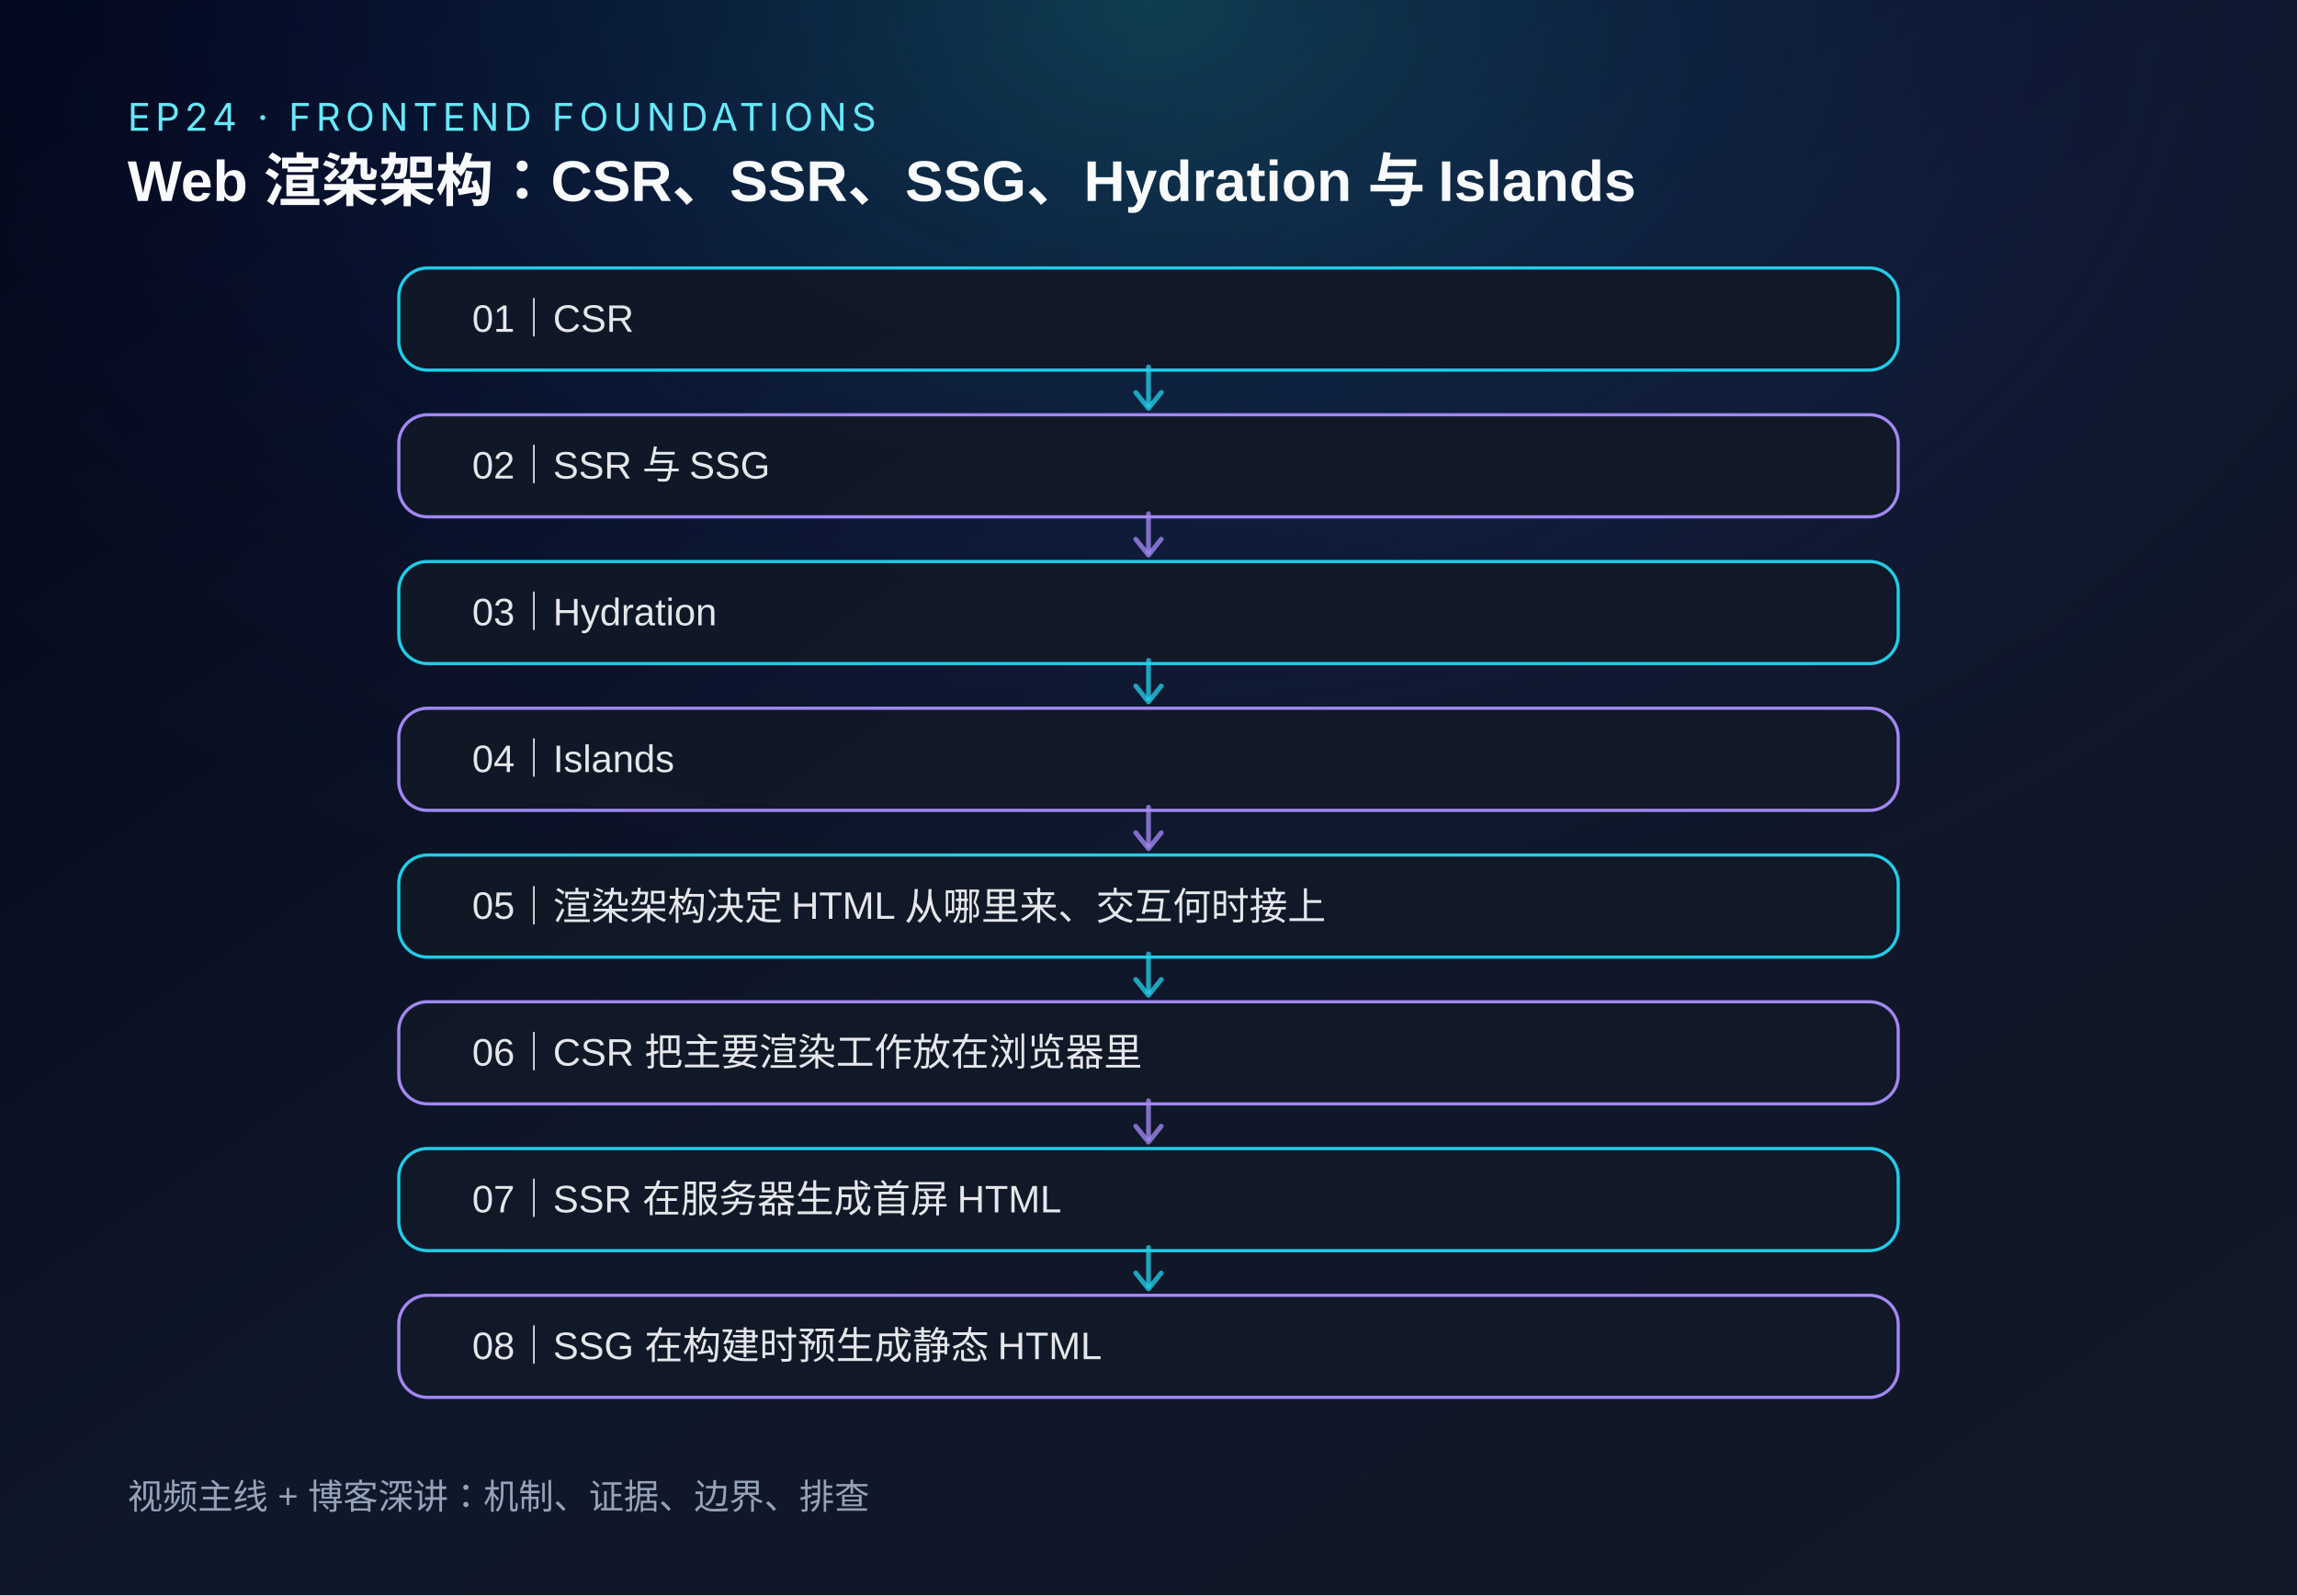
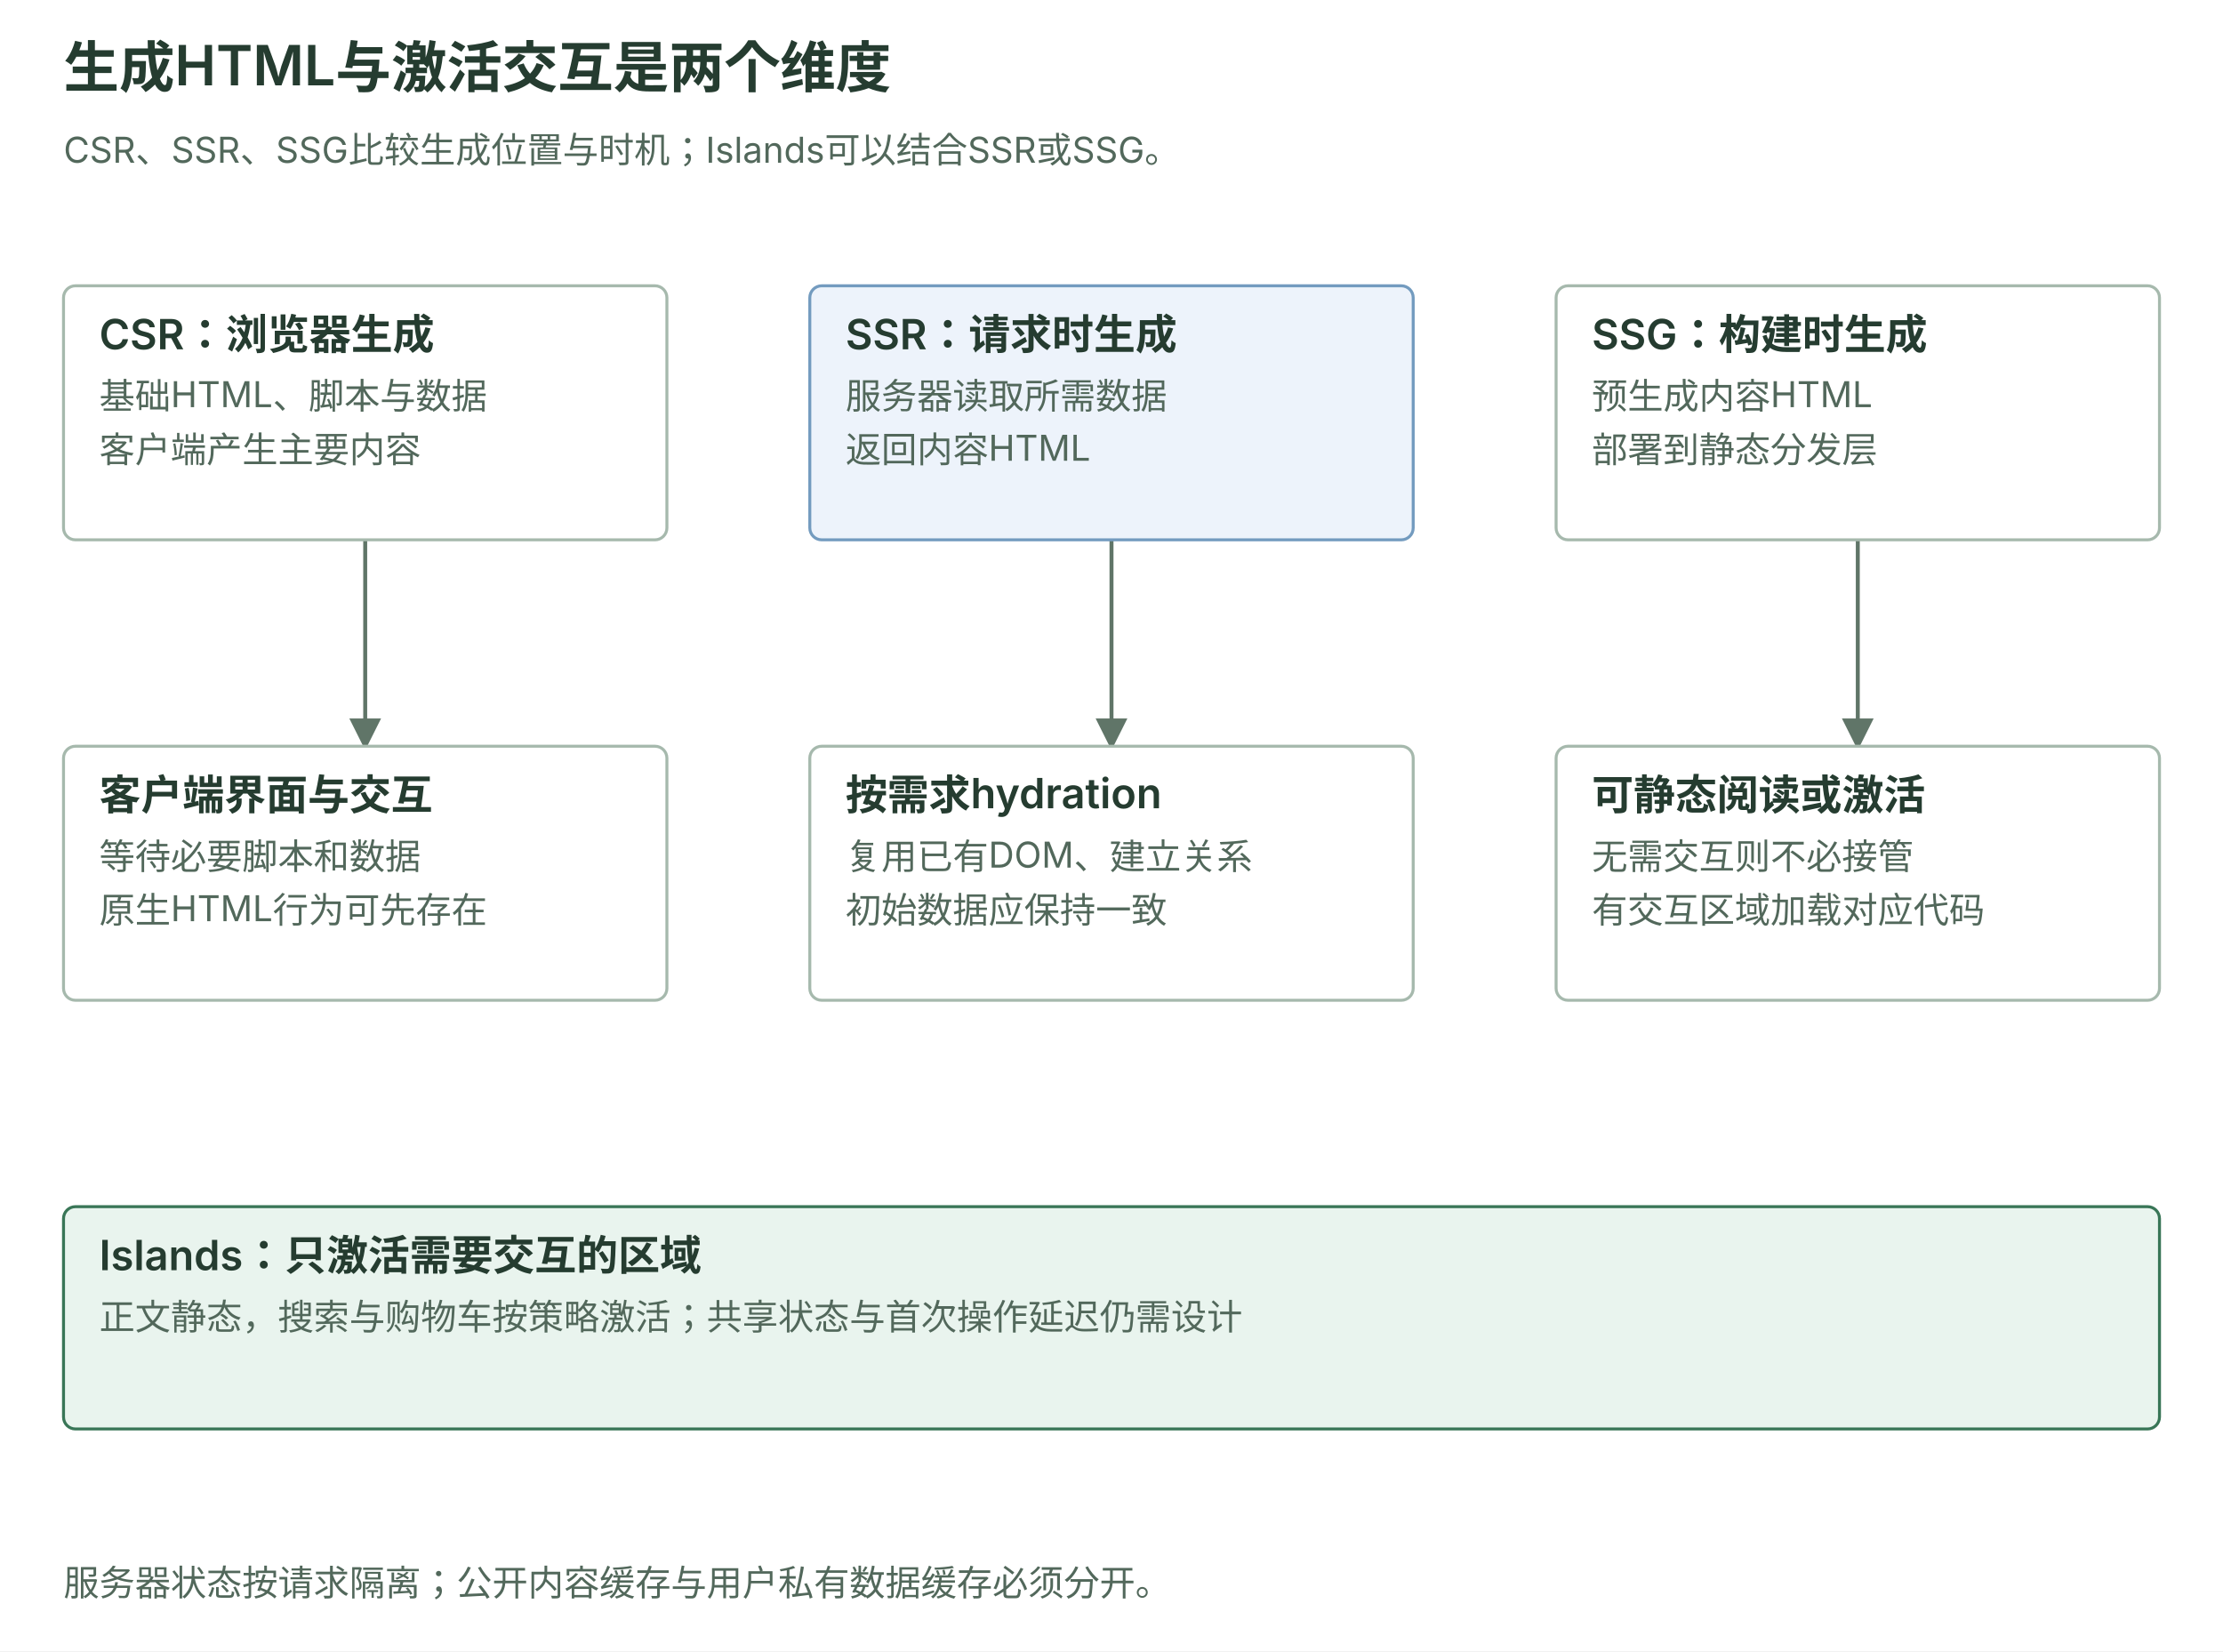
- <svg xmlns="http://www.w3.org/2000/svg" width="1440" height="1000" viewBox="0 0 1440 1000">
+ <svg xmlns="http://www.w3.org/2000/svg" width="1120" height="832" viewBox="0 0 1120 832" role="img" aria-labelledby="ep24-title ep24-desc">
  <defs>
-     <linearGradient id="bg" x1="0" x2="1" y1="0" y2="1">
-       <stop offset="0%" stop-color="#020617" />
-       <stop offset="52%" stop-color="#0f172a" />
-       <stop offset="100%" stop-color="#111827" />
-     </linearGradient>
-     <radialGradient id="glow" cx="50%" cy="0%" r="70%">
-       <stop offset="0%" stop-color="#22d3ee" stop-opacity="0.24" />
-       <stop offset="55%" stop-color="#1d4ed8" stop-opacity="0.08" />
-       <stop offset="100%" stop-color="#020617" stop-opacity="0" />
-     </radialGradient>
+     <marker id="arrow" markerWidth="8" markerHeight="8" refX="7" refY="4" orient="auto">
+       <path d="M0 0L8 4L0 8Z" fill="#607568" />
+     </marker>
+     <style>text{font-family:-apple-system,'PingFang SC','Microsoft YaHei',sans-serif;letter-spacing:0;fill:#253c30}.h{font-size:28px;font-weight:600}.n{font-size:21px;font-weight:600}.s{font-size:18px;fill:#52685b}.node{fill:#fff;stroke:#a6b9ad;stroke-width:1.5}.info{fill:#edf3fb;stroke:#739bbf;stroke-width:1.5}.good{fill:#e9f4ee;stroke:#397657;stroke-width:1.5}.warn{fill:#f8eef1;stroke:#ae7789;stroke-width:1.5}.edge{fill:none;stroke:#607568;stroke-width:2;marker-end:url(#arrow)}</style>
  </defs>
-   <rect width="1440" height="1000" fill="url(#bg)" />
-   <rect width="1440" height="1000" fill="url(#glow)" />
-   <text x="80" y="82" fill="#67e8f9" font-size="24" font-family="Inter, Arial, sans-serif" letter-spacing="3">EP24 · FRONTEND FOUNDATIONS</text>
-   <text x="80" y="126" fill="#f8fafc" font-size="36" font-weight="700" font-family="PingFang SC, Microsoft YaHei, Arial, sans-serif">Web 渲染架构：CSR、SSR、SSG、Hydration 与 Islands</text>
-   <text x="80" y="946" fill="#94a3b8" font-size="22" font-family="PingFang SC, Microsoft YaHei, Arial, sans-serif">视频主线 + 博客深讲：机制、证据、边界、排查</text>
-   <g>
-     <rect x="250" y="168" width="940" height="64" rx="18" fill="#111827" stroke="#22d3ee" stroke-width="2" opacity="0.96" />
-     <text x="296" y="208" fill="#e5e7eb" font-size="24" font-family="PingFang SC, Microsoft YaHei, Arial, sans-serif">01｜CSR</text>
-     <path d="M720 230 L720 254" stroke="#22d3ee" stroke-width="3" stroke-linecap="round" opacity="0.75" />
-     <path d="M712 246 L720 256 L728 246" fill="none" stroke="#22d3ee" stroke-width="3" stroke-linecap="round" stroke-linejoin="round" opacity="0.75" />
+   <rect width="1120" height="832" fill="white" />
+   <text x="32" y="44" class="h">生成HTML与激活交互是两个维度</text>
+   <text x="32" y="82" class="s">CSR、SSR、SSG比较生成位置与时机；Islands可以结合SSR或SSG。</text>
+   <path d="M184 272V376" class="edge" />
+   <path d="M560 272V376" class="edge" />
+   <path d="M936 272V376" class="edge" />
+   <g data-node="CSR：浏览器生成">
+     <rect x="32" y="144" width="304" height="128" rx="6" class="node" />
+     <text x="50" y="176" class="n">CSR：浏览器生成</text>
+     <text x="50" y="206" class="s">基础HTML、脚本与数据</text>
+     <text x="50" y="233" class="s">客户端产生主要内容</text>
  </g>
-   <g>
-     <rect x="250" y="260" width="940" height="64" rx="18" fill="#111827" stroke="#a78bfa" stroke-width="2" opacity="0.96" />
-     <text x="296" y="300" fill="#e5e7eb" font-size="24" font-family="PingFang SC, Microsoft YaHei, Arial, sans-serif">02｜SSR 与 SSG</text>
-     <path d="M720 322 L720 346" stroke="#a78bfa" stroke-width="3" stroke-linecap="round" opacity="0.75" />
-     <path d="M712 338 L720 348 L728 338" fill="none" stroke="#a78bfa" stroke-width="3" stroke-linecap="round" stroke-linejoin="round" opacity="0.75" />
+   <g data-node="SSR：请求时生成">
+     <rect x="408" y="144" width="304" height="128" rx="6" class="info" />
+     <text x="426" y="176" class="n">SSR：请求时生成</text>
+     <text x="426" y="206" class="s">服务器读取所需数据</text>
+     <text x="426" y="233" class="s">返回内容HTML</text>
  </g>
-   <g>
-     <rect x="250" y="352" width="940" height="64" rx="18" fill="#111827" stroke="#22d3ee" stroke-width="2" opacity="0.96" />
-     <text x="296" y="392" fill="#e5e7eb" font-size="24" font-family="PingFang SC, Microsoft YaHei, Arial, sans-serif">03｜Hydration</text>
-     <path d="M720 414 L720 438" stroke="#22d3ee" stroke-width="3" stroke-linecap="round" opacity="0.75" />
-     <path d="M712 430 L720 440 L728 430" fill="none" stroke="#22d3ee" stroke-width="3" stroke-linecap="round" stroke-linejoin="round" opacity="0.75" />
+   <g data-node="SSG：构建时生成">
+     <rect x="784" y="144" width="304" height="128" rx="6" class="node" />
+     <text x="802" y="176" class="n">SSG：构建时生成</text>
+     <text x="802" y="206" class="s">预生成内容HTML</text>
+     <text x="802" y="233" class="s">部署到静态分发层</text>
  </g>
-   <g>
-     <rect x="250" y="444" width="940" height="64" rx="18" fill="#111827" stroke="#a78bfa" stroke-width="2" opacity="0.96" />
-     <text x="296" y="484" fill="#e5e7eb" font-size="24" font-family="PingFang SC, Microsoft YaHei, Arial, sans-serif">04｜Islands</text>
-     <path d="M720 506 L720 530" stroke="#a78bfa" stroke-width="3" stroke-linecap="round" opacity="0.75" />
-     <path d="M712 522 L720 532 L728 522" fill="none" stroke="#a78bfa" stroke-width="3" stroke-linecap="round" stroke-linejoin="round" opacity="0.75" />
+   <g data-node="客户端界面与交互">
+     <rect x="32" y="376" width="304" height="128" rx="6" class="node" />
+     <text x="50" y="408" class="n">客户端界面与交互</text>
+     <text x="50" y="438" class="s">等待必要脚本和数据</text>
+     <text x="50" y="465" class="s">原生HTML行为可先存在</text>
  </g>
-   <g>
-     <rect x="250" y="536" width="940" height="64" rx="18" fill="#111827" stroke="#22d3ee" stroke-width="2" opacity="0.96" />
-     <text x="296" y="576" fill="#e5e7eb" font-size="24" font-family="PingFang SC, Microsoft YaHei, Arial, sans-serif">05｜渲染架构决定 HTML 从哪里来、交互何时接上</text>
-     <path d="M720 598 L720 622" stroke="#22d3ee" stroke-width="3" stroke-linecap="round" opacity="0.75" />
-     <path d="M712 614 L720 624 L728 614" fill="none" stroke="#22d3ee" stroke-width="3" stroke-linecap="round" stroke-linejoin="round" opacity="0.75" />
+   <g data-node="按需求hydration">
+     <rect x="408" y="376" width="304" height="128" rx="6" class="node" />
+     <text x="426" y="408" class="n">按需求hydration</text>
+     <text x="426" y="438" class="s">复用已有DOM、建立关系</text>
+     <text x="426" y="465" class="s">初始数据应保持一致</text>
  </g>
-   <g>
-     <rect x="250" y="628" width="940" height="64" rx="18" fill="#111827" stroke="#a78bfa" stroke-width="2" opacity="0.96" />
-     <text x="296" y="668" fill="#e5e7eb" font-size="24" font-family="PingFang SC, Microsoft YaHei, Arial, sans-serif">06｜CSR 把主要渲染工作放在浏览器里</text>
-     <path d="M720 690 L720 714" stroke="#a78bfa" stroke-width="3" stroke-linecap="round" opacity="0.75" />
-     <path d="M712 706 L720 716 L728 706" fill="none" stroke="#a78bfa" stroke-width="3" stroke-linecap="round" stroke-linejoin="round" opacity="0.75" />
+   <g data-node="可静态阅读或激活">
+     <rect x="784" y="376" width="304" height="128" rx="6" class="node" />
+     <text x="802" y="408" class="n">可静态阅读或激活</text>
+     <text x="802" y="438" class="s">无需交互则不必接管</text>
+     <text x="802" y="465" class="s">有交互区域加载对应代码</text>
  </g>
-   <g>
-     <rect x="250" y="720" width="940" height="64" rx="18" fill="#111827" stroke="#22d3ee" stroke-width="2" opacity="0.96" />
-     <text x="296" y="760" fill="#e5e7eb" font-size="24" font-family="PingFang SC, Microsoft YaHei, Arial, sans-serif">07｜SSR 在服务器生成首屏 HTML</text>
-     <path d="M720 782 L720 806" stroke="#22d3ee" stroke-width="3" stroke-linecap="round" opacity="0.75" />
-     <path d="M712 798 L720 808 L728 798" fill="none" stroke="#22d3ee" stroke-width="3" stroke-linecap="round" stroke-linejoin="round" opacity="0.75" />
+   <g data-node="Islands：只激活需要交互的区域">
+     <rect x="32" y="608" width="1056" height="112" rx="6" class="good" />
+     <text x="50" y="640" class="n">Islands：只激活需要交互的区域</text>
+     <text x="50" y="670" class="s">正文静态，搜索与购物车按策略激活；共享状态与首次操作延迟仍需设计</text>
  </g>
-   <g>
-     <rect x="250" y="812" width="940" height="64" rx="18" fill="#111827" stroke="#a78bfa" stroke-width="2" opacity="0.96" />
-     <text x="296" y="852" fill="#e5e7eb" font-size="24" font-family="PingFang SC, Microsoft YaHei, Arial, sans-serif">08｜SSG 在构建时预生成静态 HTML</text>
-   </g>
+   <text x="32" y="804" class="s">服务器状态按请求隔离；公开内容缓存与用户私有数据缓存必须分开。</text>
</svg>
